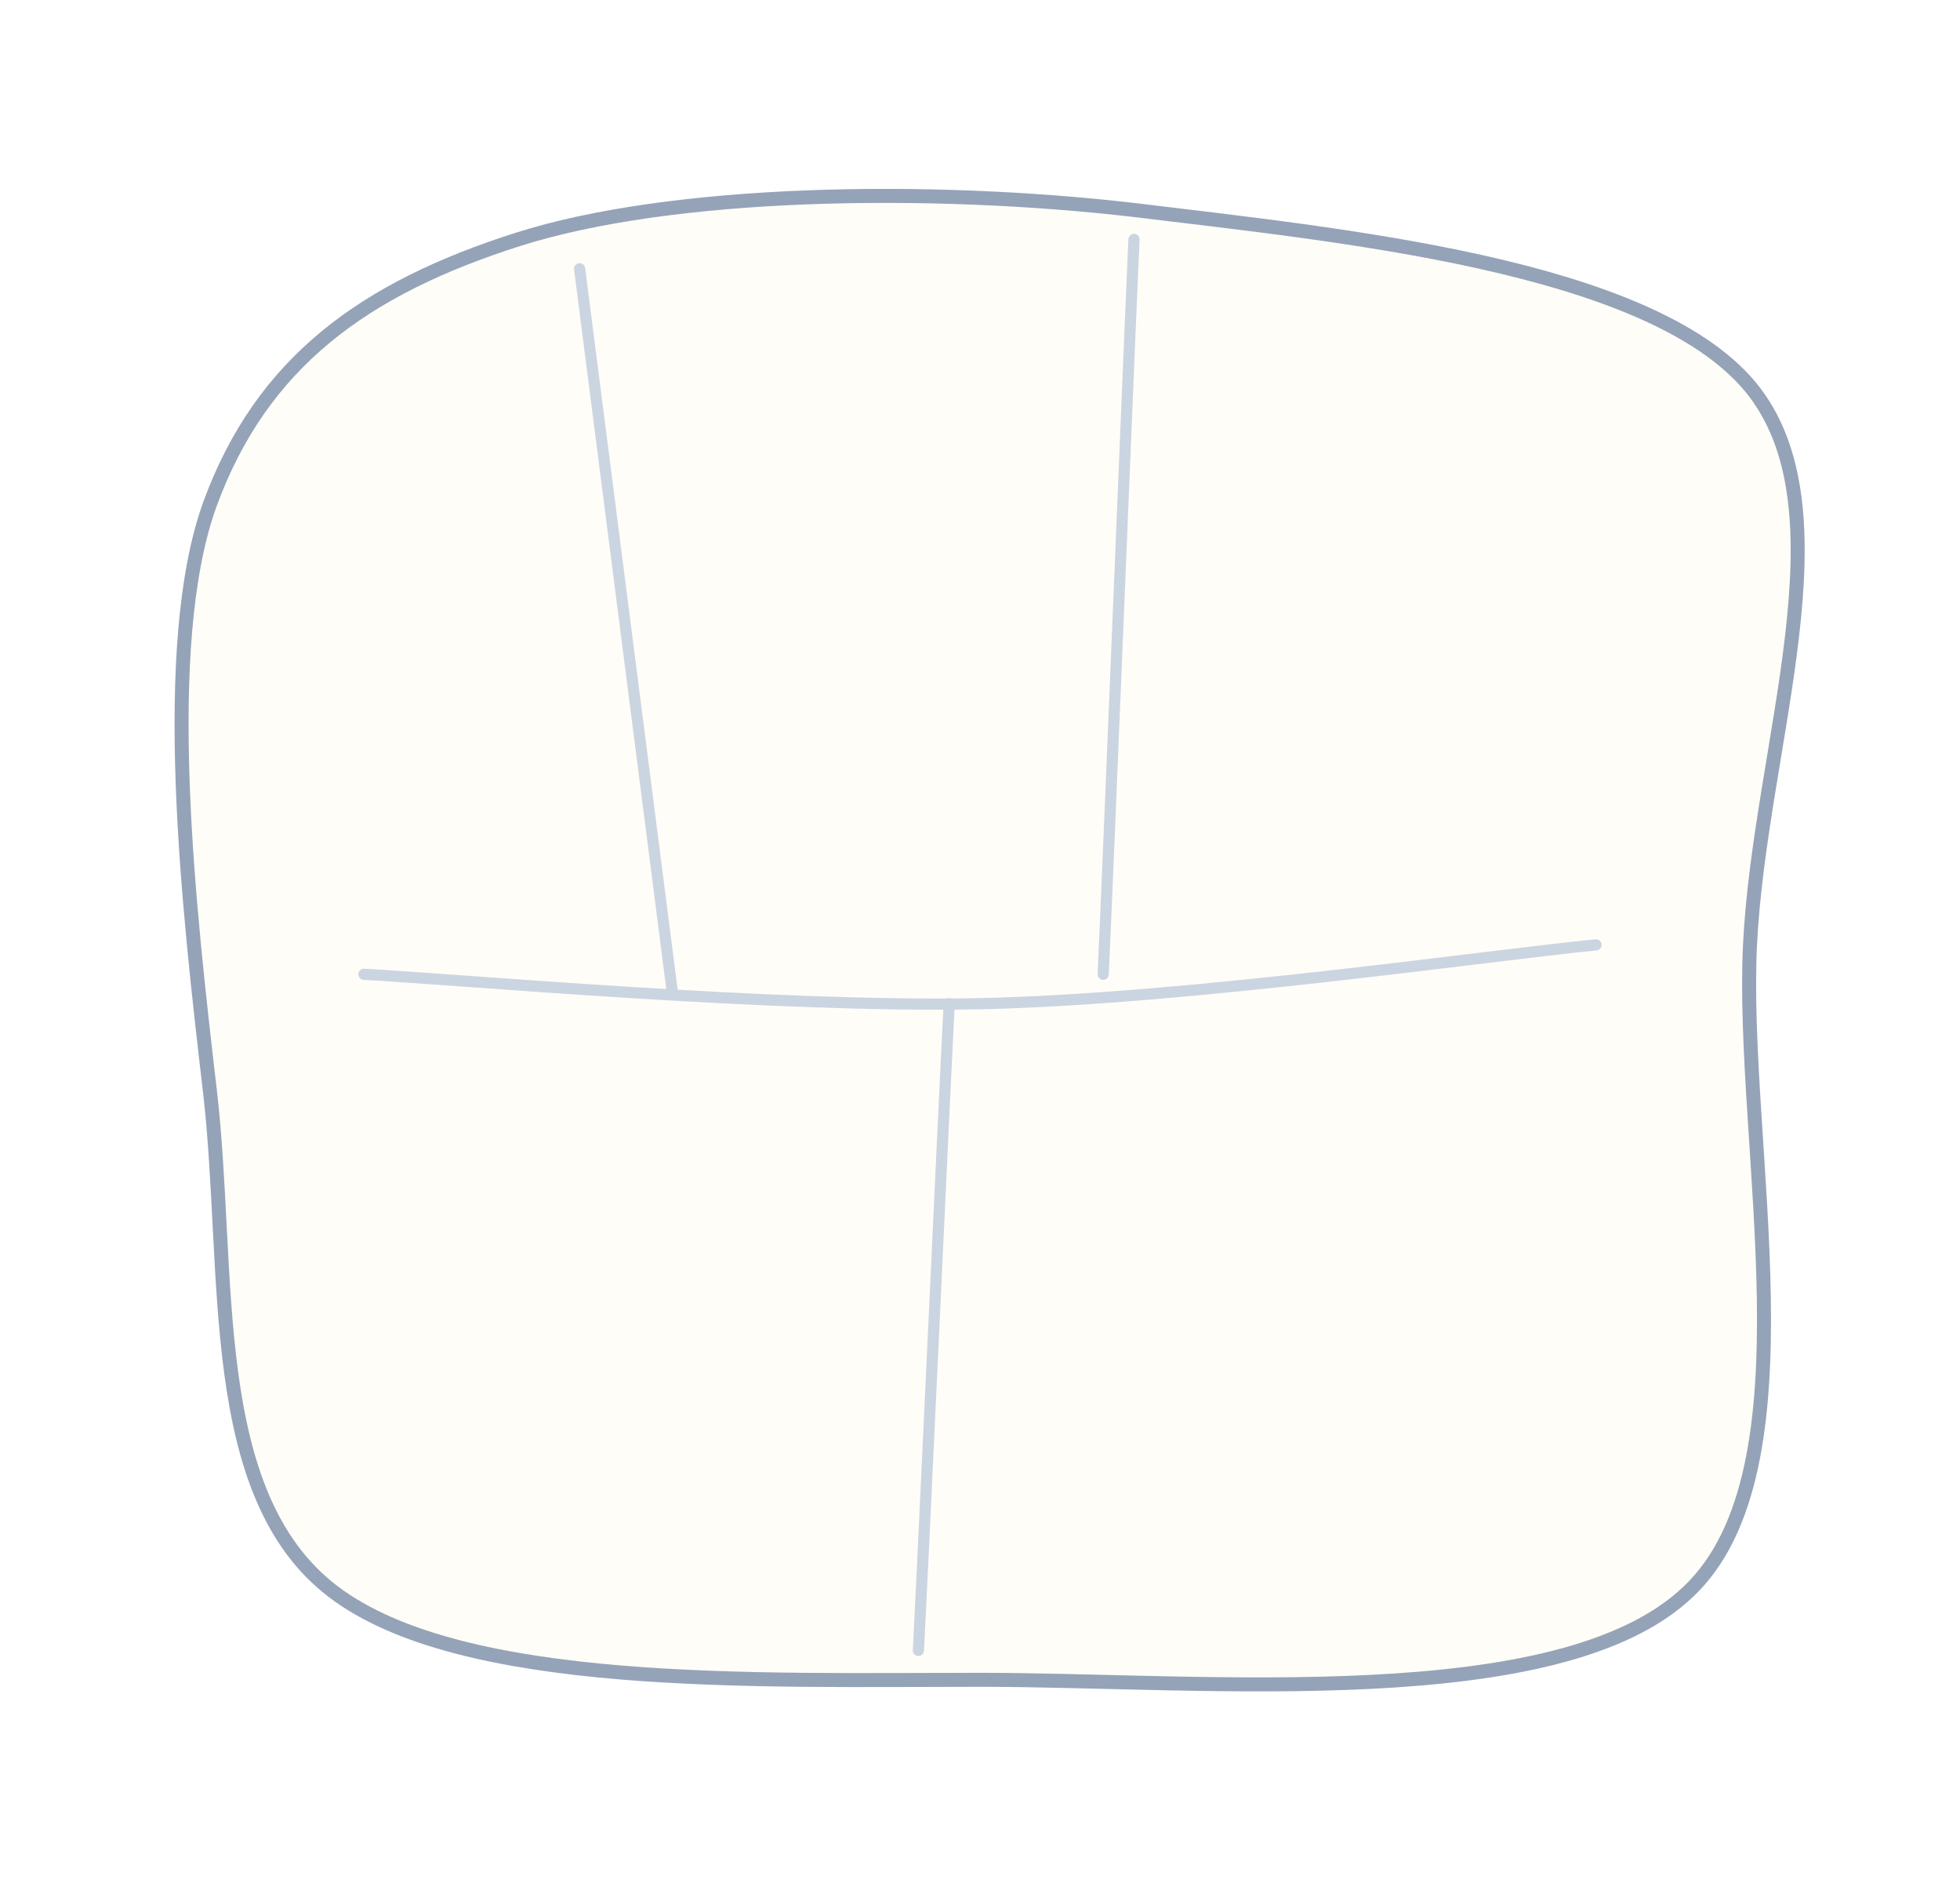
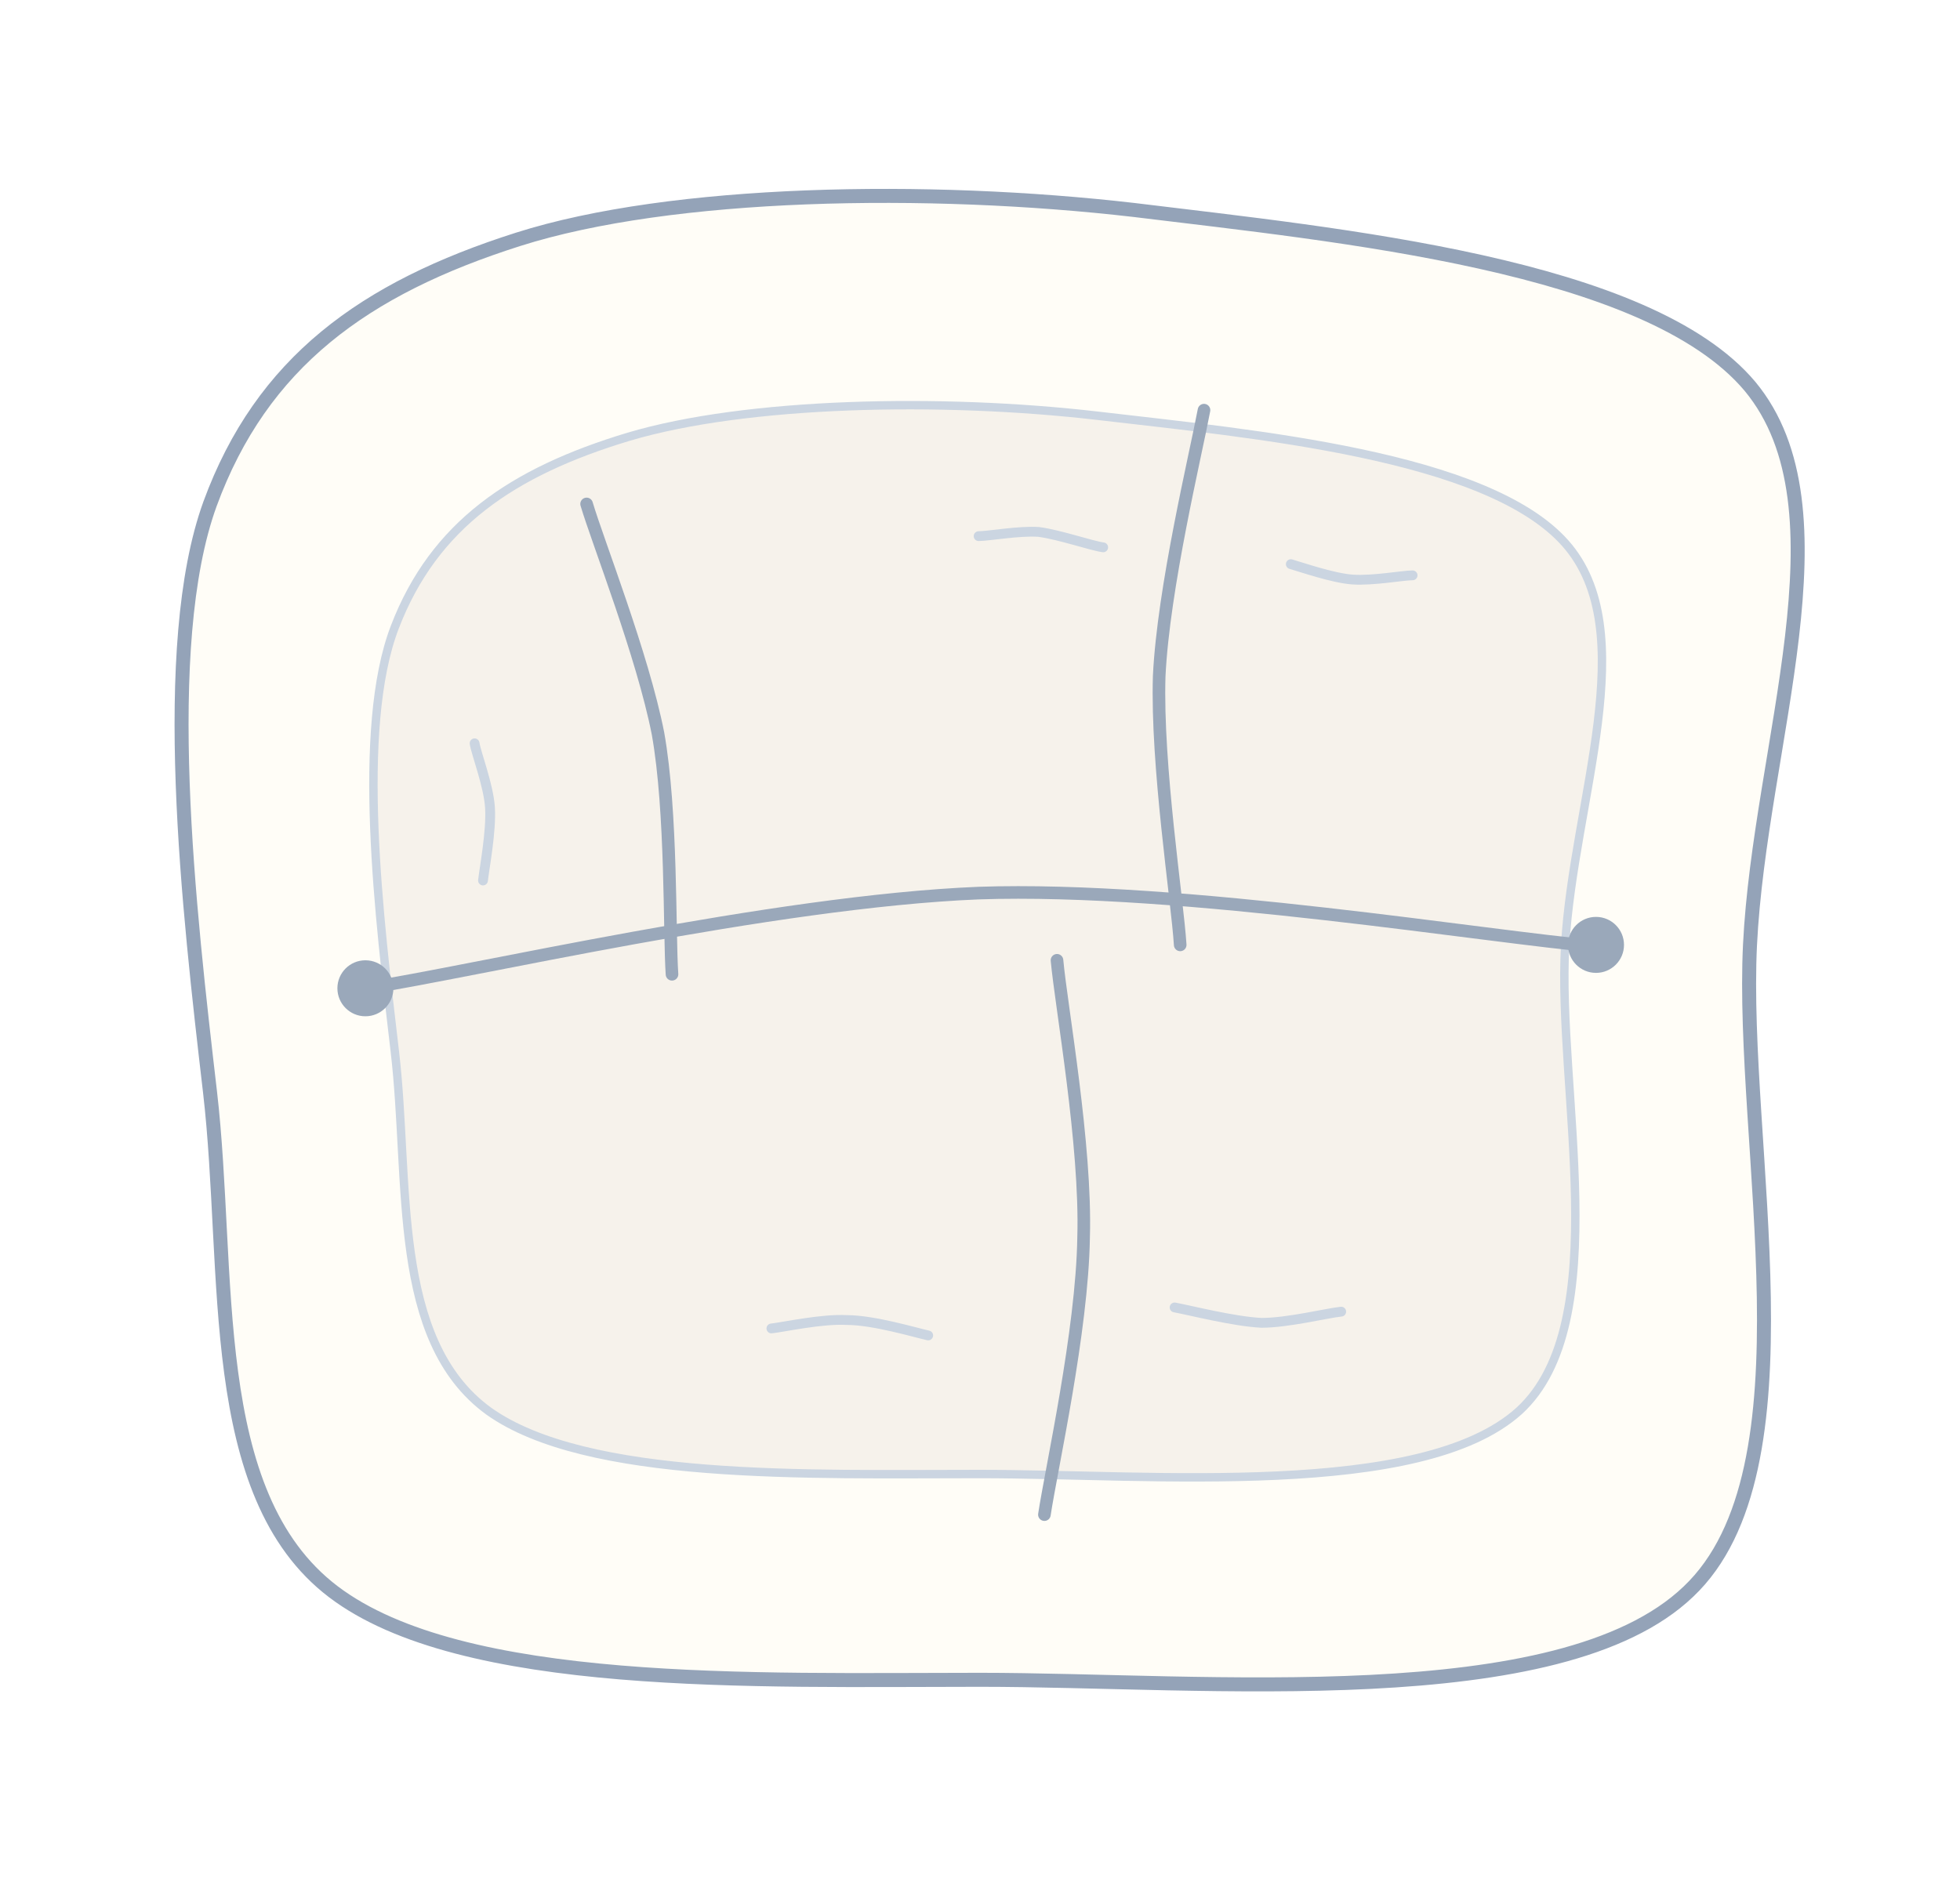
<svg xmlns="http://www.w3.org/2000/svg" viewBox="0 0 168 162" width="168" height="162">
  <g id="tooth-46" data-fdi="46">
    <g transform="matrix(-12 0 0 12 84 81)">
      <path d="M -5.5 -3.99 C -4.77 -4.86 -2.57 -5.07 -1.1 -5.25 C 0.37 -5.42 2.2 -5.39 3.3 -5.04 C 4.4 -4.69 5.13 -4.16 5.5 -3.15 C 5.87 -2.13 5.65 -0.24 5.5 1.05 C 5.35 2.34 5.54 3.92 4.62 4.62 C 3.7 5.32 1.61 5.25 0 5.25 C -1.61 5.25 -4.14 5.5 -5.06 4.62 C -5.98 3.75 -5.43 1.43 -5.5 0 C -5.57 -1.43 -6.23 -3.11 -5.5 -3.99 Z" fill="#fffdf7" stroke="#94a3b8" stroke-width="1.2" vector-effect="non-scaling-stroke" />
-       <path d="M -4.4 0 C -3.67 0.07 -1.47 0.39 0 0.42 C 1.47 0.45 3.67 0.25 4.4 0.21" fill="none" stroke="#cbd5e1" stroke-width="0.96" stroke-linecap="round" vector-effect="non-scaling-stroke" />
-       <path d="M -1.1 -5.04 C -1.06 -4.16 -0.92 -0.66 -0.88 0.21" fill="none" stroke="#cbd5e1" stroke-width="0.96" stroke-linecap="round" vector-effect="non-scaling-stroke" />
-       <path d="M 2.86 -4.83 C 2.75 -3.97 2.31 -0.54 2.2 0.32" fill="none" stroke="#cbd5e1" stroke-width="0.96" stroke-linecap="round" vector-effect="non-scaling-stroke" />
-       <path d="M 0.44 5.04 C 0.4 4.27 0.26 1.19 0.22 0.42" fill="none" stroke="#cbd5e1" stroke-width="0.96" stroke-linecap="round" vector-effect="non-scaling-stroke" />
+       <path d="M -4.18 -2.87 C -3.62 -3.5 -1.95 -3.65 -0.84 -3.78 C 0.28 -3.91 1.67 -3.88 2.51 -3.63 C 3.34 -3.38 3.9 -3 4.18 -2.27 C 4.46 -1.54 4.29 -0.18 4.18 0.76 C 4.07 1.69 4.21 2.82 3.51 3.33 C 2.81 3.83 1.23 3.78 0 3.78 C -1.23 3.78 -3.15 3.96 -3.85 3.33 C -4.54 2.7 -4.12 1.03 -4.18 0 C -4.24 -1.03 -4.74 -2.24 -4.18 -2.87 Z" fill="rgba(120, 96, 60, 0.07)" stroke="#cbd5e1" stroke-width="0.72" vector-effect="non-scaling-stroke" />
+       <path d="M -3.09 -2.64 C -3.02 -2.64 -2.81 -2.6 -2.66 -2.61 C -2.52 -2.62 -2.29 -2.7 -2.22 -2.72" fill="none" stroke="#cbd5e1" stroke-width="0.84" stroke-linecap="round" vector-effect="non-scaling-stroke" />
+       <path d="M 0.01 -2.92 C -0.06 -2.92 -0.28 -2.96 -0.42 -2.95 C -0.57 -2.93 -0.8 -2.85 -0.88 -2.84" fill="none" stroke="#cbd5e1" stroke-width="0.84" stroke-linecap="round" vector-effect="non-scaling-stroke" />
+       <path d="M 3.61 -1.44 C 3.6 -1.37 3.51 -1.14 3.5 -0.98 C 3.49 -0.81 3.54 -0.55 3.55 -0.46" fill="none" stroke="#cbd5e1" stroke-width="0.84" stroke-linecap="round" vector-effect="non-scaling-stroke" />
+       <path d="M -2.58 2.62 C -2.48 2.63 -2.2 2.7 -2.01 2.7 C -1.81 2.69 -1.5 2.61 -1.39 2.59" fill="none" stroke="#cbd5e1" stroke-width="0.84" stroke-linecap="round" vector-effect="non-scaling-stroke" />
+       <path d="M 1.49 2.74 C 1.4 2.73 1.13 2.67 0.95 2.68 C 0.76 2.68 0.46 2.77 0.37 2.79" fill="none" stroke="#cbd5e1" stroke-width="0.84" stroke-linecap="round" vector-effect="non-scaling-stroke" />
+       <path d="M -4.4 0.01 C -3.66 -0.05 -1.45 -0.42 0.01 -0.37 C 1.48 -0.31 3.66 0.2 4.39 0.31" fill="none" stroke="#9aa8ba" stroke-width="1.08" stroke-linecap="round" vector-effect="non-scaling-stroke" />
+       <path d="M -1.43 0 C -1.41 -0.32 -1.26 -1.28 -1.28 -1.92 C -1.31 -2.55 -1.54 -3.5 -1.6 -3.82" fill="none" stroke="#9aa8ba" stroke-width="1.08" stroke-linecap="round" vector-effect="non-scaling-stroke" />
+       <path d="M 2.2 0.21 C 2.22 -0.08 2.2 -0.95 2.3 -1.51 C 2.41 -2.07 2.73 -2.88 2.81 -3.15" fill="none" stroke="#9aa8ba" stroke-width="1.08" stroke-linecap="round" vector-effect="non-scaling-stroke" />
+       <path d="M -0.55 0.11 C -0.58 0.44 -0.76 1.43 -0.74 2.09 C -0.73 2.76 -0.51 3.74 -0.46 4.07" fill="none" stroke="#9aa8ba" stroke-width="1.08" stroke-linecap="round" vector-effect="non-scaling-stroke" />
+       <circle cx="-4.4" cy="0" r="0.2" fill="#9aa8ba" />
+       <circle cx="4.39" cy="0.31" r="0.2" fill="#9aa8ba" />
    </g>
  </g>
</svg>
